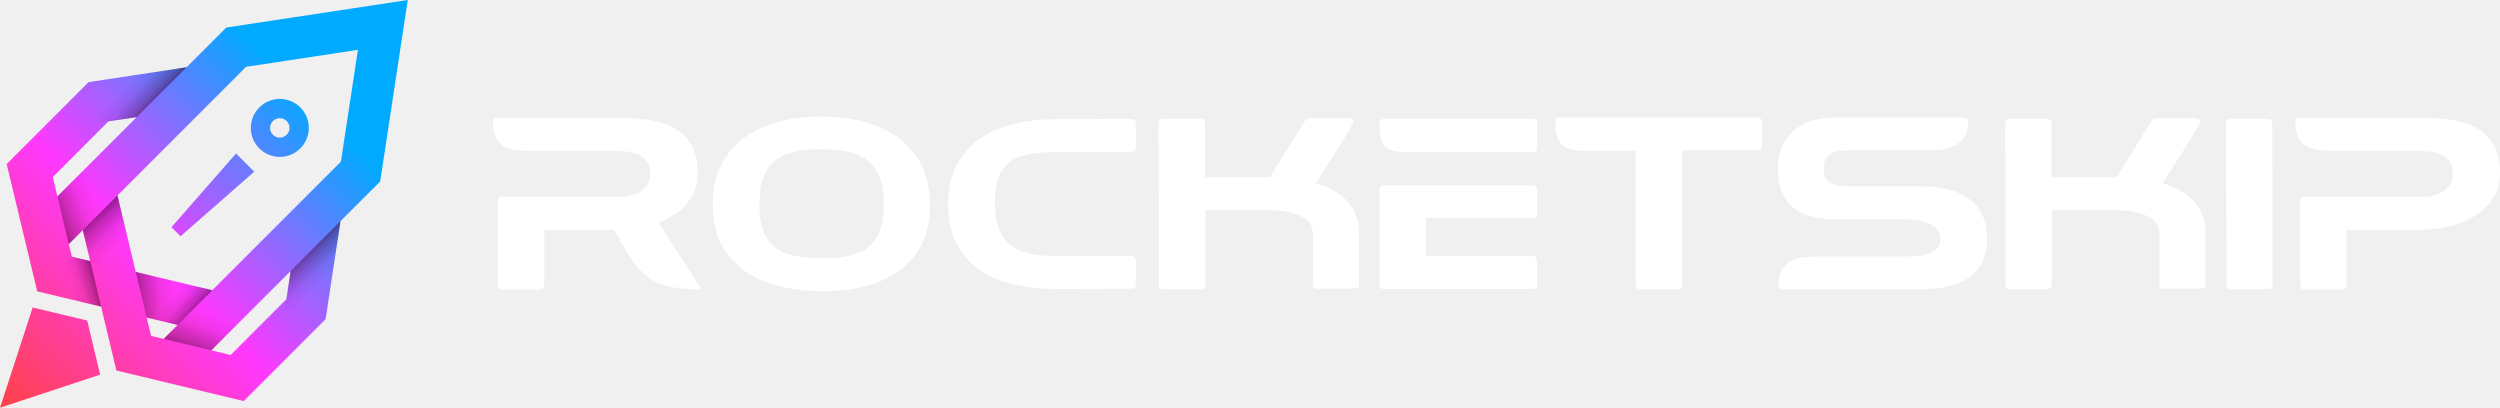
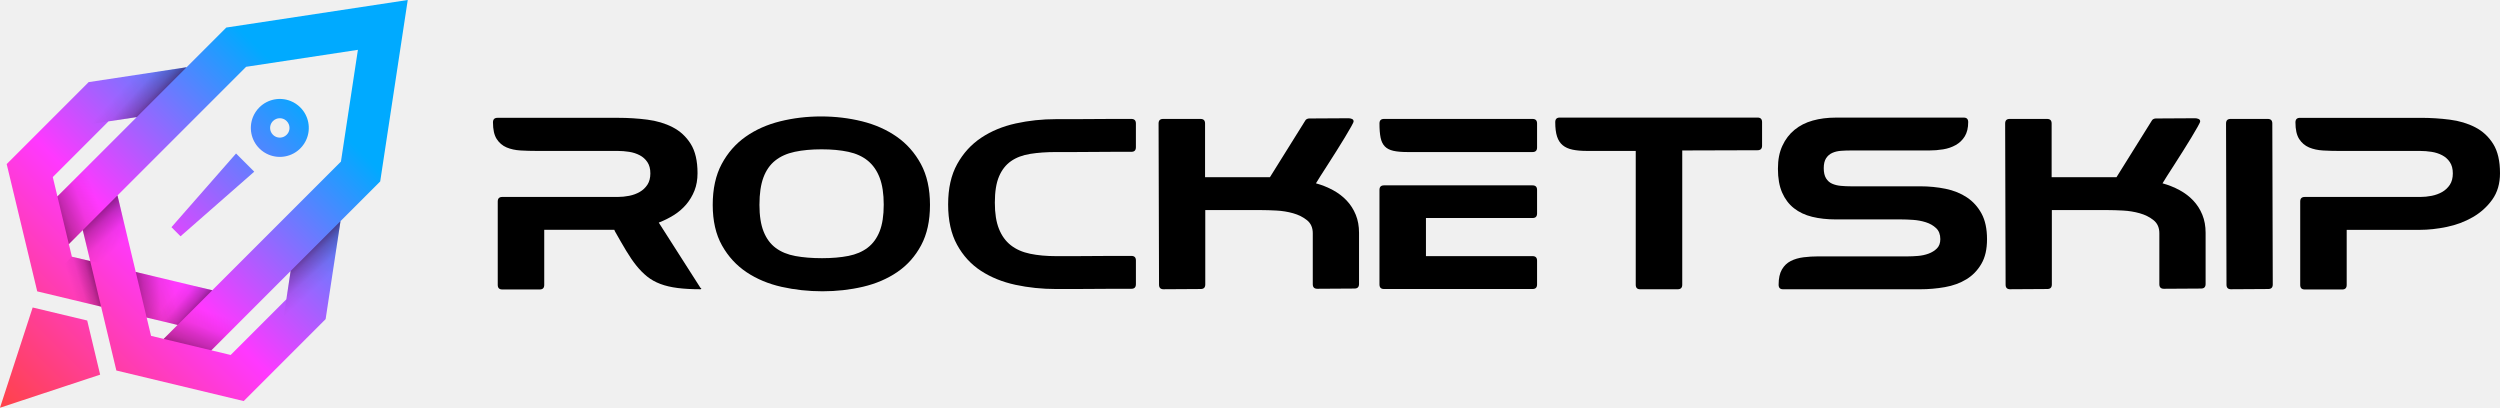
- <svg xmlns="http://www.w3.org/2000/svg" xmlns:xlink="http://www.w3.org/1999/xlink" id="Layer_1" data-name="Layer 1" viewBox="163.51 312.22 1882.5 307.02">
+ <svg xmlns="http://www.w3.org/2000/svg" xmlns:xlink="http://www.w3.org/1999/xlink" id="Layer_1" data-name="Layer 1" viewBox="167.72 312.22 1882.5 307.02">
  <defs>
    <style>
      .cls-1 {
        fill: url(#linear-gradient-12);
      }

      .cls-1, .cls-2, .cls-3, .cls-4, .cls-5, .cls-6, .cls-7, .cls-8, .cls-9, .cls-10, .cls-11, .cls-12, .cls-13 {
        stroke-width: 0px;
      }

      .cls-2 {
        fill: url(#linear-gradient);
      }

      .cls-3 {
        fill: url(#linear-gradient-6);
      }

-       .cls-4 {
+       .cls-5 {
        fill: url(#linear-gradient-11);
      }

-       .cls-5 {
+       .cls-6 {
        fill: url(#linear-gradient-5);
-       }
- 
-       .cls-6 {
-         fill: #fff;
      }

      .cls-7 {
        fill: url(#linear-gradient-2);
      }

      .cls-8 {
        fill: url(#linear-gradient-7);
      }

      .cls-9 {
        fill: url(#linear-gradient-3);
      }

      .cls-10 {
        fill: url(#linear-gradient-9);
      }

      .cls-11 {
        fill: url(#linear-gradient-8);
      }

      .cls-12 {
        fill: url(#linear-gradient-10);
      }

      .cls-13 {
        fill: url(#linear-gradient-4);
      }
    </style>
-     <linearGradient id="linear-gradient" x1="159.32" y1="622.73" x2="396.68" y2="387.59" gradientUnits="userSpaceOnUse">
+     <linearGradient id="linear-gradient" x1="163.53" y1="622.73" x2="400.89" y2="387.59" gradientUnits="userSpaceOnUse">
      <stop offset="0" stop-color="#ff4341" />
      <stop offset=".5" stop-color="#ff38ff" />
      <stop offset="1" stop-color="#0af" />
    </linearGradient>
-     <linearGradient id="linear-gradient-2" x1="159.07" y1="622.48" x2="396.42" y2="387.33" xlink:href="#linear-gradient" />
-     <linearGradient id="linear-gradient-3" x1="158.67" y1="622.07" x2="396.03" y2="386.93" xlink:href="#linear-gradient" />
-     <linearGradient id="linear-gradient-4" x1="158.79" y1="622.2" x2="396.15" y2="387.05" xlink:href="#linear-gradient" />
-     <linearGradient id="linear-gradient-5" x1="-1207.94" y1="2845.7" x2="-1187.09" y2="2803.16" gradientTransform="translate(3056.15 -684.6) rotate(45)" gradientUnits="userSpaceOnUse">
+     <linearGradient id="linear-gradient-2" x1="163.28" y1="622.48" x2="400.64" y2="387.33" xlink:href="#linear-gradient" />
+     <linearGradient id="linear-gradient-3" x1="162.88" y1="622.07" x2="400.24" y2="386.93" xlink:href="#linear-gradient" />
+     <linearGradient id="linear-gradient-4" x1="163" y1="622.2" x2="400.36" y2="387.05" xlink:href="#linear-gradient" />
+     <linearGradient id="linear-gradient-5" x1="-1914.42" y1="3136.6" x2="-1893.58" y2="3094.05" gradientTransform="translate(3765.61 -390.73) rotate(45)" gradientUnits="userSpaceOnUse">
      <stop offset="0" stop-color="#39002b" />
      <stop offset=".2" stop-color="#39002b" stop-opacity=".65" />
      <stop offset=".47" stop-color="#39002b" stop-opacity=".29" />
      <stop offset=".74" stop-color="#39002b" stop-opacity=".07" />
      <stop offset="1" stop-color="#39002b" stop-opacity="0" />
    </linearGradient>
-     <linearGradient id="linear-gradient-6" x1="-1187.24" y1="2815.14" x2="-1146.4" y2="2817.53" xlink:href="#linear-gradient-5" />
-     <linearGradient id="linear-gradient-7" x1="5632.38" y1="2845.7" x2="5653.23" y2="2803.16" gradientTransform="translate(6304.19 2563.44) rotate(-135) scale(1 -1)" xlink:href="#linear-gradient-5" />
-     <linearGradient id="linear-gradient-8" x1="-1117.76" y1="2848.1" x2="-1089.05" y2="2815.29" xlink:href="#linear-gradient-5" />
-     <linearGradient id="linear-gradient-9" x1="-1061.95" y1="2814.9" x2="-1091" y2="2817.12" xlink:href="#linear-gradient-5" />
-     <linearGradient id="linear-gradient-10" x1="-1054.86" y1="2741.42" x2="-1019.48" y2="2743.3" xlink:href="#linear-gradient-5" />
-     <linearGradient id="linear-gradient-11" x1="5150.07" y1="2741.42" x2="5185.44" y2="2743.3" gradientTransform="translate(5854.9 2114.14) rotate(-135) scale(1 -1)" xlink:href="#linear-gradient-5" />
-     <linearGradient id="linear-gradient-12" x1="-1137.37" y1="2841.04" x2="-1150.19" y2="2864.62" xlink:href="#linear-gradient-5" />
+     <linearGradient id="linear-gradient-6" x1="-1893.73" y1="3106.03" x2="-1852.89" y2="3108.43" xlink:href="#linear-gradient-5" />
+     <linearGradient id="linear-gradient-7" x1="6338.87" y1="3136.6" x2="6359.71" y2="3094.05" gradientTransform="translate(7013.66 2857.31) rotate(-135) scale(1 -1)" xlink:href="#linear-gradient-5" />
+     <linearGradient id="linear-gradient-8" x1="-1824.25" y1="3138.99" x2="-1795.54" y2="3106.18" xlink:href="#linear-gradient-5" />
+     <linearGradient id="linear-gradient-9" x1="-1768.43" y1="3105.79" x2="-1797.48" y2="3108.01" xlink:href="#linear-gradient-5" />
+     <linearGradient id="linear-gradient-10" x1="-1761.34" y1="3032.31" x2="-1725.97" y2="3034.19" xlink:href="#linear-gradient-5" />
+     <linearGradient id="linear-gradient-11" x1="5856.55" y1="3032.31" x2="5891.93" y2="3034.19" gradientTransform="translate(6564.36 2408.01) rotate(-135) scale(1 -1)" xlink:href="#linear-gradient-5" />
+     <linearGradient id="linear-gradient-12" x1="-1843.86" y1="3131.93" x2="-1856.67" y2="3155.51" xlink:href="#linear-gradient-5" />
  </defs>
  <g>
    <g>
-       <polygon class="cls-2" points="188.11 543.76 163.51 619.24 238.92 594.33 229.18 553.57 188.11 543.76" />
-       <path class="cls-7" d="m419.9,478.75h0s29.9-29.9,29.9-29.9l20.74-136.63-136.63,20.74-29.9,29.9-73.76,11.19-61.71,61.71,23.01,95.87.48.11,33.88,8.1,13.73,3.28h0s0,0,0,0l3.28,13.73,8.01,33.51.2.85,95.87,23.01,61.71-61.71,11.19-73.75Zm13.11-129.01l-12.77,84.16-96.87,96.87-14.37-3.43-3.45-.82-26.08-6.23h0s-13.27-3.17-13.27-3.17l-.46-.11-1.24-5.2-6.01-25.14-3.09-12.91-3.43-14.37,96.87-96.87,84.16-12.77Zm-229.76,95.81l41.94-41.94,21.29-3.23-49.2,49.2h0s-10.53,10.53-10.53,10.53l-3.49-14.56Zm22.61,39.96l2.16,9.02,3.41,14.28-13.73-3.28h-.06s-2.28-9.52-2.28-9.52l10.5-10.5Zm60.89,81.89l-9.51-2.28v-.06s-3.29-13.73-3.29-13.73l12.28,2.93,11.03,2.64-10.5,10.5Zm50.45,12.11l-14.56-3.49,59.73-59.73-3.23,21.28-41.94,41.94Z" />
-       <path class="cls-9" d="m352.79,412.7c.4,2.06,1.1,4.08,2.1,5.99,1,1.91,2.3,3.69,3.89,5.28,2.12,2.12,4.59,3.73,7.22,4.79,3.95,1.6,8.25,2,12.37,1.2,2.06-.4,4.08-1.1,5.99-2.1,1.91-1,3.69-2.3,5.28-3.89,2.12-2.12,3.73-4.59,4.79-7.22,1.6-3.95,2-8.25,1.2-12.37-.4-2.06-1.1-4.08-2.1-5.99-1-1.91-2.3-3.69-3.89-5.28-2.12-2.12-4.59-3.73-7.22-4.79-3.95-1.6-8.25-2-12.37-1.2-2.06.4-4.08,1.1-5.99,2.1-1.91,1-3.69,2.3-5.28,3.89-2.12,2.12-3.73,4.59-4.79,7.22-1.6,3.95-2,8.25-1.2,12.37Zm18.67-10.92c1.31-.53,2.77-.67,4.15-.4.69.13,1.36.37,1.99.7.63.33,1.22.76,1.77,1.31.73.73,1.25,1.54,1.6,2.41.53,1.31.67,2.77.4,4.15-.13.69-.37,1.36-.7,1.99-.33.63-.76,1.22-1.31,1.77-.73.73-1.54,1.25-2.41,1.6-1.31.53-2.77.67-4.15.4-.69-.13-1.36-.37-1.99-.7-.63-.33-1.22-.76-1.77-1.31-.73-.73-1.25-1.54-1.6-2.41-.53-1.31-.67-2.77-.4-4.15.13-.69.37-1.36.7-1.99.33-.63.76-1.22,1.31-1.77.73-.73,1.54-1.25,2.41-1.6Z" />
-       <polygon class="cls-13" points="292.61 483.29 299.46 490.14 354.95 441.5 341.26 427.8 292.61 483.29" />
+       <polygon class="cls-2" points="192.32 543.76 167.72 619.24 243.13 594.33 233.39 553.57 192.32 543.76" />
+       <path class="cls-7" d="m424.11,478.75h0s29.9-29.9,29.9-29.9l20.74-136.63-136.63,20.74-29.9,29.9-73.76,11.19-61.71,61.71,23.01,95.87.48.11,33.88,8.1,13.73,3.28h0s0,0,0,0l3.28,13.73,8.01,33.51.2.85,95.87,23.01,61.71-61.71,11.19-73.75Zm13.11-129.01l-12.77,84.16-96.87,96.87-14.37-3.43-3.45-.82-26.08-6.23h0s-13.27-3.17-13.27-3.17l-.46-.11-1.24-5.2-6.01-25.14-3.09-12.91-3.43-14.37,96.87-96.87,84.16-12.77Zm-229.76,95.81l41.94-41.94,21.29-3.23-49.2,49.2h0s-10.53,10.53-10.53,10.53l-3.49-14.56Zm22.61,39.96l2.16,9.02,3.41,14.28-13.73-3.28h-.06s-2.28-9.52-2.28-9.52l10.5-10.5Zm60.89,81.89l-9.51-2.28v-.06s-3.29-13.73-3.29-13.73l12.28,2.93,11.03,2.64-10.5,10.5Zm50.45,12.11l-14.56-3.49,59.73-59.73-3.23,21.28-41.94,41.94Z" />
+       <path class="cls-9" d="m357,412.7c.4,2.06,1.1,4.08,2.1,5.99,1,1.91,2.3,3.69,3.89,5.28,2.12,2.12,4.59,3.73,7.22,4.79,3.95,1.6,8.25,2,12.37,1.2,2.06-.4,4.08-1.1,5.99-2.1,1.91-1,3.69-2.3,5.28-3.89,2.12-2.12,3.73-4.59,4.79-7.22,1.6-3.95,2-8.25,1.2-12.37-.4-2.06-1.1-4.08-2.1-5.99-1-1.91-2.3-3.69-3.89-5.28-2.12-2.12-4.59-3.73-7.22-4.79-3.95-1.6-8.25-2-12.37-1.2-2.06.4-4.08,1.1-5.99,2.1-1.91,1-3.69,2.3-5.28,3.89-2.12,2.12-3.73,4.59-4.79,7.22-1.6,3.95-2,8.25-1.2,12.37Zm18.67-10.92c1.31-.53,2.77-.67,4.15-.4.69.13,1.36.37,1.99.7.63.33,1.22.76,1.77,1.31.73.73,1.25,1.54,1.6,2.41.53,1.31.67,2.77.4,4.15-.13.69-.37,1.36-.7,1.99-.33.63-.76,1.22-1.31,1.77-.73.73-1.54,1.25-2.41,1.6-1.31.53-2.77.67-4.15.4-.69-.13-1.36-.37-1.99-.7-.63-.33-1.22-.76-1.77-1.31-.73-.73-1.25-1.54-1.6-2.41-.53-1.31-.67-2.77-.4-4.15.13-.69.37-1.36.7-1.99.33-.63.76-1.22,1.31-1.77.73-.73,1.54-1.25,2.41-1.6Z" />
+       <polygon class="cls-13" points="296.82 483.29 303.67 490.14 359.16 441.5 345.47 427.8 296.82 483.29" />
    </g>
-     <polygon class="cls-5" points="206.74 460.12 215.35 496.01 265.08 446.28 242.82 424.03 206.74 460.12" />
-     <polygon class="cls-3" points="251.97 459.39 225.85 485.51 231.42 508.81 265.74 517.01 251.97 459.39" />
-     <polygon class="cls-8" points="322.64 576.01 286.75 567.4 336.47 517.67 358.72 539.93 322.64 576.01" />
-     <polygon class="cls-11" points="323.36 530.78 297.24 556.9 273.94 551.33 265.74 517.01 323.36 530.78" />
-     <polygon class="cls-10" points="323.36 530.78 297.24 556.9 273.94 551.33 265.74 517.01 323.36 530.78" />
-     <polygon class="cls-12" points="419.9 478.75 382.37 516.28 371.17 590.04 408.7 552.51 419.9 478.75" />
-     <polygon class="cls-4" points="304 362.85 266.47 400.38 192.71 411.58 230.25 374.05 304 362.85" />
-     <polygon class="cls-1" points="231.42 508.81 239.63 543.13 191.54 531.63 217.67 505.5 231.42 508.81" />
+     <polygon class="cls-6" points="210.95 460.12 219.57 496.01 269.29 446.28 247.04 424.03 210.95 460.12" />
+     <polygon class="cls-3" points="256.18 459.39 230.06 485.51 235.63 508.81 269.95 517.01 256.18 459.39" />
+     <polygon class="cls-8" points="326.85 576.01 290.96 567.4 340.68 517.67 362.93 539.93 326.85 576.01" />
+     <polygon class="cls-11" points="327.57 530.78 301.46 556.9 278.15 551.33 269.95 517.01 327.57 530.78" />
+     <polygon class="cls-10" points="327.57 530.78 301.46 556.9 278.15 551.33 269.95 517.01 327.57 530.78" />
+     <polygon class="cls-12" points="424.11 478.75 386.58 516.28 375.38 590.04 412.91 552.51 424.11 478.75" />
+     <polygon class="cls-5" points="308.21 362.85 270.68 400.38 196.93 411.58 234.46 374.05 308.21 362.85" />
+     <polygon class="cls-1" points="235.63 508.81 243.84 543.13 195.75 531.63 221.88 505.5 235.63 508.81" />
  </g>
  <g>
-     <path class="cls-6" d="m691.14,530.03c-6.6,0-12.38-.31-17.33-.94-4.95-.62-9.31-1.65-13.06-3.07-3.76-1.42-7.06-3.27-9.9-5.55-2.85-2.28-5.55-5.01-8.12-8.2-2.56-3.19-5.12-6.92-7.68-11.19-2.56-4.27-5.38-9.14-8.45-14.6-.23-.45-.4-.85-.51-1.2h-52.77v41.5c0,2.28-1.14,3.41-3.42,3.41h-28.18c-2.28,0-3.41-1.14-3.41-3.41v-62.84c0-2.28,1.14-3.42,3.41-3.42h86.92c2.85,0,5.72-.28,8.62-.85,2.91-.57,5.55-1.54,7.94-2.9,2.39-1.37,4.32-3.19,5.81-5.46,1.48-2.28,2.22-5.12,2.22-8.54s-.74-6.23-2.22-8.45c-1.48-2.22-3.41-3.95-5.81-5.21-2.39-1.25-5.04-2.11-7.94-2.56-2.9-.45-5.78-.68-8.62-.68h-60.79c-4.21,0-8.31-.11-12.29-.34-3.99-.23-7.51-1-10.59-2.3s-5.55-3.42-7.43-6.32c-1.88-2.9-2.82-7.09-2.82-12.55,0-2.28,1.14-3.42,3.41-3.42h90.85c7.51,0,14.83.46,21.94,1.37,7.11.91,13.49,2.82,19.12,5.72,5.64,2.9,10.16,7.09,13.58,12.55,3.42,5.46,5.13,12.81,5.13,22.03,0,4.9-.77,9.28-2.3,13.15-1.54,3.87-3.62,7.34-6.23,10.42-2.62,3.08-5.69,5.72-9.22,7.94s-7.34,4.13-11.44,5.72l31.42,49.18h.17l.51.51-.51.51Z" />
-     <path class="cls-6" d="m782.84,531.56c-10.58,0-20.83-1.11-30.74-3.33-9.9-2.22-18.7-5.89-26.38-11.01-7.68-5.12-13.86-11.84-18.53-20.15-4.67-8.31-7-18.5-7-30.57s2.24-22.31,6.74-30.74c4.5-8.42,10.5-15.28,18.02-20.58,7.51-5.29,16.19-9.16,26.04-11.61,9.85-2.45,20.12-3.67,30.82-3.67s20.97,1.23,30.83,3.67c9.84,2.45,18.55,6.32,26.13,11.61,7.57,5.29,13.63,12.15,18.19,20.58,4.55,8.43,6.83,18.67,6.83,30.74s-2.22,22.09-6.66,30.4c-4.44,8.31-10.42,15.03-17.93,20.15-7.51,5.12-16.14,8.82-25.87,11.1-9.73,2.27-19.89,3.41-30.48,3.41Zm-47.47-65.23c0,8.31,1.05,15.09,3.16,20.32,2.11,5.24,5.15,9.34,9.14,12.3,3.98,2.96,8.91,4.98,14.77,6.06s12.55,1.62,20.07,1.62,14.14-.57,19.89-1.71c5.74-1.14,10.58-3.21,14.52-6.23,3.93-3.01,6.91-7.11,8.96-12.29,2.05-5.18,3.08-11.87,3.08-20.07s-1.03-14.97-3.08-20.32c-2.05-5.35-5.04-9.62-8.96-12.81-3.93-3.19-8.8-5.41-14.6-6.66-5.8-1.25-12.52-1.88-20.15-1.88s-14.38.63-20.24,1.88c-5.86,1.25-10.76,3.45-14.68,6.58-3.93,3.13-6.89,7.37-8.88,12.72-1.99,5.35-2.99,12.18-2.99,20.49Z" />
-     <path class="cls-6" d="m1018.84,526.27c0,2.28-1.14,3.41-3.41,3.41h-14.17l-28.35.17h-14.17c-10.59,0-20.78-1.05-30.57-3.16-9.79-2.11-18.44-5.61-25.96-10.5-7.51-4.89-13.52-11.44-18.02-19.64-4.5-8.2-6.74-18.33-6.74-30.4s2.27-22.2,6.83-30.4c4.55-8.2,10.59-14.8,18.1-19.81,7.51-5.01,16.16-8.59,25.96-10.76,9.79-2.16,19.92-3.24,30.4-3.24h14.17l28.35-.17h14.17c2.27,0,3.41,1.14,3.41,3.42v17.93c0,2.28-1.14,3.42-3.41,3.42h-14.17l-28.35.17h-14.17c-7.18,0-13.63.46-19.38,1.37-5.75.91-10.59,2.73-14.52,5.46-3.93,2.73-6.95,6.58-9.05,11.53-2.11,4.95-3.16,11.53-3.16,19.72s1.03,14.55,3.08,19.73c2.05,5.18,5.04,9.31,8.96,12.38,3.93,3.07,8.77,5.21,14.52,6.4,5.75,1.2,12.27,1.79,19.56,1.79h14.17l28.35-.17h14.17c2.27,0,3.41,1.14,3.41,3.42v17.93Z" />
-     <path class="cls-6" d="m1039.68,530.03c-2.28,0-3.42-1.14-3.42-3.42l-.34-121.42c0-2.28,1.14-3.42,3.41-3.42h28.18c2.27,0,3.41,1.14,3.41,3.42v40.47h48.84l26.64-42.69c.23-.46.63-.83,1.19-1.11.57-.28,1.14-.43,1.71-.43l29.72-.17c.79,0,1.62.17,2.47.51.86.34,1.28.97,1.28,1.88,0,.46-.63,1.79-1.88,4.01-1.25,2.22-2.82,4.9-4.7,8.03-1.88,3.13-3.96,6.49-6.23,10.07-2.28,3.59-4.47,7.03-6.57,10.33-2.11,3.3-3.99,6.23-5.64,8.79-1.65,2.56-2.76,4.36-3.33,5.38,4.55,1.26,8.82,2.96,12.81,5.12,3.98,2.16,7.43,4.78,10.33,7.86,2.9,3.07,5.18,6.63,6.83,10.67,1.65,4.04,2.47,8.57,2.47,13.58v38.59c0,2.28-1.14,3.42-3.41,3.42l-28.01.17c-2.28,0-3.41-1.14-3.41-3.41v-38.42c0-4.21-1.45-7.48-4.36-9.82-2.9-2.33-6.37-4.07-10.42-5.21-4.04-1.14-8.26-1.82-12.63-2.05-4.38-.23-8.06-.34-11.02-.34h-42.52v56.01c0,2.28-1.14,3.42-3.41,3.42l-28.01.17Z" />
-     <path class="cls-6" d="m1202.25,405.19c0-2.28,1.14-3.42,3.41-3.42h111.85c2.27,0,3.41,1.14,3.41,3.42v18.1c0,2.28-1.14,3.42-3.41,3.42h-94.09c-4.44,0-8.03-.31-10.76-.94-2.73-.62-4.87-1.73-6.4-3.33-1.54-1.59-2.59-3.78-3.16-6.57-.57-2.79-.85-6.35-.85-10.67Zm3.41,124.66c-2.28,0-3.41-1.14-3.41-3.42v-71.21c0-2.28,1.14-3.42,3.41-3.42h111.85c2.27,0,3.41,1.14,3.41,3.42v17.76c0,2.28-1.14,3.41-3.41,3.41h-80.26v28.69h80.26c2.27,0,3.41,1.14,3.41,3.42v17.93c0,2.28-1.14,3.42-3.41,3.42h-111.85Z" />
-     <path class="cls-6" d="m1398.46,530.03c-2.16,0-3.24-1.14-3.24-3.42v-100.75h-36.88c-4.1,0-7.66-.31-10.67-.94-3.02-.62-5.49-1.73-7.43-3.33-1.94-1.59-3.36-3.78-4.27-6.58-.91-2.79-1.36-6.4-1.36-10.84,0-2.28,1.14-3.42,3.41-3.42h148.91c2.28,0,3.42,1.14,3.42,3.42v17.76c0,2.28-1.14,3.42-3.42,3.42l-56.69.17v101.1c0,2.28-1.14,3.42-3.41,3.42h-28.35Z" />
-     <path class="cls-6" d="m1506.05,530.03c-2.16,0-3.24-1.14-3.24-3.42,0-4.78.82-8.59,2.47-11.44,1.65-2.84,3.87-4.98,6.66-6.4,2.79-1.42,6-2.36,9.65-2.82,3.64-.45,7.4-.68,11.27-.68h67.46c2.16,0,4.64-.11,7.43-.34,2.79-.23,5.43-.79,7.94-1.71,2.5-.91,4.61-2.22,6.32-3.93,1.71-1.71,2.56-4.04,2.56-7,0-3.53-1.05-6.29-3.16-8.28-2.11-1.99-4.7-3.47-7.77-4.44-3.08-.97-6.29-1.56-9.65-1.79-3.36-.23-6.35-.34-8.97-.34h-49.18c-6.49,0-12.41-.65-17.76-1.96-5.35-1.31-9.94-3.47-13.75-6.49-3.82-3.02-6.77-6.94-8.88-11.78-2.11-4.84-3.16-10.79-3.16-17.84s1.11-12.49,3.33-17.33c2.22-4.84,5.26-8.85,9.14-12.04,3.87-3.19,8.45-5.52,13.74-7,5.29-1.48,11.07-2.22,17.34-2.22h96.48c2.16,0,3.24,1.14,3.24,3.42,0,4.33-.86,7.88-2.56,10.67-1.71,2.79-3.99,4.98-6.83,6.57-2.85,1.6-6.01,2.68-9.48,3.24-3.47.57-7.03.85-10.67.85h-58.91c-2.51,0-4.96.09-7.34.26-2.39.17-4.55.68-6.49,1.54-1.94.85-3.5,2.19-4.7,4.01-1.19,1.82-1.79,4.33-1.79,7.51s.57,5.72,1.71,7.6c1.14,1.88,2.67,3.24,4.61,4.1,1.93.85,4.12,1.4,6.57,1.62,2.44.23,4.92.34,7.43.34h52.25c6.71,0,13.12.63,19.21,1.88,6.09,1.25,11.44,3.41,16.05,6.49,4.61,3.07,8.28,7.15,11.02,12.21,2.73,5.07,4.1,11.47,4.1,19.21s-1.42,13.72-4.27,18.62c-2.85,4.9-6.6,8.77-11.27,11.61-4.67,2.85-10.05,4.81-16.14,5.89-6.09,1.08-12.32,1.62-18.7,1.62h-103.31Z" />
-     <path class="cls-6" d="m1677.15,530.03c-2.28,0-3.42-1.14-3.42-3.42l-.34-121.42c0-2.28,1.14-3.42,3.41-3.42h28.18c2.27,0,3.41,1.14,3.41,3.42v40.47h48.84l26.64-42.69c.23-.46.63-.83,1.19-1.11.57-.28,1.14-.43,1.71-.43l29.72-.17c.79,0,1.62.17,2.47.51.86.34,1.28.97,1.28,1.88,0,.46-.63,1.79-1.88,4.01-1.25,2.22-2.82,4.9-4.7,8.03-1.88,3.13-3.96,6.49-6.23,10.07-2.28,3.59-4.47,7.03-6.57,10.33-2.11,3.3-3.99,6.23-5.64,8.79-1.65,2.56-2.76,4.36-3.33,5.38,4.55,1.26,8.82,2.96,12.81,5.12,3.98,2.16,7.43,4.78,10.33,7.86,2.9,3.07,5.18,6.63,6.83,10.67,1.65,4.04,2.47,8.57,2.47,13.58v38.59c0,2.28-1.14,3.42-3.41,3.42l-28.01.17c-2.28,0-3.41-1.14-3.41-3.41v-38.42c0-4.21-1.45-7.48-4.36-9.82-2.9-2.33-6.37-4.07-10.42-5.21-4.04-1.14-8.26-1.82-12.63-2.05-4.38-.23-8.06-.34-11.02-.34h-42.52v56.01c0,2.28-1.14,3.42-3.41,3.42l-28.01.17Z" />
-     <path class="cls-6" d="m1843.48,530.03c-2.28,0-3.42-1.14-3.42-3.42l-.34-121.42c0-2.28,1.14-3.42,3.41-3.42h28.01c2.28,0,3.42,1.14,3.42,3.42l.34,121.24c0,2.28-1.14,3.42-3.41,3.42l-28.01.17Z" />
-     <path class="cls-6" d="m1898.98,530.2c-2.28,0-3.41-1.14-3.41-3.41v-62.84c0-2.28,1.14-3.42,3.41-3.42h86.92c2.85,0,5.72-.28,8.62-.85,2.91-.57,5.55-1.54,7.94-2.9,2.39-1.37,4.32-3.19,5.81-5.46,1.48-2.28,2.22-5.12,2.22-8.54s-.74-6.23-2.22-8.45c-1.48-2.22-3.41-3.95-5.81-5.21-2.39-1.25-5.04-2.11-7.94-2.56-2.9-.45-5.78-.68-8.62-.68h-60.79c-4.21,0-8.31-.11-12.29-.34-3.99-.23-7.51-1-10.59-2.3-3.08-1.31-5.55-3.42-7.43-6.32-1.88-2.9-2.82-7.09-2.82-12.55,0-2.28,1.14-3.42,3.41-3.42h90.85c7.51,0,14.83.46,21.94,1.37,7.11.91,13.49,2.82,19.12,5.72,5.64,2.9,10.16,7.09,13.58,12.55,3.42,5.46,5.13,12.81,5.13,22.03,0,7.85-1.94,14.49-5.81,19.89-3.87,5.41-8.77,9.82-14.68,13.23-5.92,3.42-12.44,5.86-19.55,7.34-7.12,1.48-13.92,2.22-20.41,2.22h-54.99v41.5c0,2.28-1.14,3.41-3.42,3.41h-28.18Z" />
+     <path class="cls-4" d="m695.35,530.03c-6.6,0-12.38-.31-17.33-.94-4.95-.62-9.31-1.65-13.06-3.07-3.76-1.42-7.06-3.27-9.9-5.55-2.85-2.28-5.55-5.01-8.12-8.2-2.56-3.19-5.12-6.92-7.68-11.19-2.56-4.27-5.38-9.14-8.45-14.6-.23-.45-.4-.85-.51-1.2h-52.77v41.5c0,2.28-1.14,3.41-3.42,3.41h-28.18c-2.28,0-3.41-1.14-3.41-3.41v-62.84c0-2.28,1.14-3.42,3.41-3.42h86.92c2.85,0,5.72-.28,8.62-.85,2.91-.57,5.55-1.54,7.94-2.9,2.39-1.37,4.32-3.19,5.81-5.46,1.48-2.28,2.22-5.12,2.22-8.54s-.74-6.23-2.22-8.45c-1.48-2.22-3.41-3.95-5.81-5.21-2.39-1.25-5.04-2.11-7.94-2.56-2.9-.45-5.78-.68-8.62-.68h-60.79c-4.21,0-8.31-.11-12.29-.34-3.99-.23-7.51-1-10.59-2.3-3.08-1.31-5.55-3.42-7.43-6.32-1.88-2.9-2.82-7.09-2.82-12.55,0-2.28,1.14-3.42,3.41-3.42h90.85c7.51,0,14.83.46,21.94,1.37,7.11.91,13.49,2.82,19.12,5.72,5.64,2.9,10.16,7.09,13.58,12.55,3.42,5.46,5.13,12.81,5.13,22.03,0,4.9-.77,9.28-2.3,13.15-1.54,3.87-3.62,7.34-6.23,10.42-2.62,3.08-5.69,5.72-9.22,7.94-3.53,2.22-7.34,4.13-11.44,5.72l31.42,49.18h.17l.51.51-.51.51Z" />
+     <path class="cls-4" d="m787.05,531.56c-10.58,0-20.83-1.11-30.74-3.33-9.9-2.22-18.7-5.89-26.38-11.01s-13.86-11.84-18.53-20.15c-4.67-8.31-7-18.5-7-30.57s2.24-22.31,6.74-30.74c4.5-8.42,10.5-15.28,18.02-20.58,7.51-5.29,16.19-9.16,26.04-11.61,9.85-2.45,20.12-3.67,30.82-3.67s20.97,1.23,30.83,3.67c9.84,2.45,18.55,6.32,26.13,11.61,7.57,5.29,13.63,12.15,18.19,20.58,4.55,8.43,6.83,18.67,6.83,30.74s-2.22,22.09-6.66,30.4c-4.44,8.31-10.42,15.03-17.93,20.15-7.51,5.12-16.14,8.82-25.87,11.1-9.73,2.27-19.89,3.41-30.48,3.41Zm-47.47-65.23c0,8.31,1.05,15.09,3.16,20.32,2.11,5.24,5.15,9.34,9.14,12.3,3.98,2.96,8.91,4.98,14.77,6.06,5.86,1.08,12.55,1.62,20.07,1.62s14.14-.57,19.89-1.71c5.74-1.14,10.58-3.21,14.52-6.23,3.93-3.01,6.91-7.11,8.96-12.29,2.05-5.18,3.08-11.87,3.08-20.07s-1.03-14.97-3.08-20.32c-2.05-5.35-5.04-9.62-8.96-12.81-3.93-3.19-8.8-5.41-14.6-6.66-5.8-1.25-12.52-1.88-20.15-1.88s-14.38.63-20.24,1.88c-5.86,1.25-10.76,3.45-14.68,6.58-3.93,3.13-6.89,7.37-8.88,12.72-1.99,5.35-2.99,12.18-2.99,20.49Z" />
+     <path class="cls-4" d="m1023.05,526.27c0,2.28-1.14,3.41-3.41,3.41h-14.17l-28.35.17h-14.17c-10.59,0-20.78-1.05-30.57-3.16-9.79-2.11-18.44-5.61-25.96-10.5-7.51-4.89-13.52-11.44-18.02-19.64-4.5-8.2-6.74-18.33-6.74-30.4s2.27-22.2,6.83-30.4c4.55-8.2,10.59-14.8,18.1-19.81,7.51-5.01,16.16-8.59,25.96-10.76,9.79-2.16,19.92-3.24,30.4-3.24h14.17l28.35-.17h14.17c2.27,0,3.41,1.14,3.41,3.42v17.93c0,2.28-1.14,3.42-3.41,3.42h-14.17l-28.35.17h-14.17c-7.18,0-13.63.46-19.38,1.37-5.75.91-10.59,2.73-14.52,5.46-3.93,2.73-6.95,6.58-9.05,11.53-2.11,4.95-3.16,11.53-3.16,19.72s1.03,14.55,3.08,19.73c2.05,5.18,5.04,9.31,8.96,12.38,3.93,3.07,8.77,5.21,14.52,6.4,5.75,1.2,12.27,1.79,19.56,1.79h14.17l28.35-.17h14.17c2.27,0,3.41,1.14,3.41,3.42v17.93Z" />
+     <path class="cls-4" d="m1043.89,530.03c-2.28,0-3.42-1.14-3.42-3.42l-.34-121.42c0-2.28,1.14-3.42,3.41-3.42h28.18c2.27,0,3.41,1.14,3.41,3.42v40.47h48.84l26.64-42.69c.23-.46.63-.83,1.19-1.11.57-.28,1.14-.43,1.71-.43l29.72-.17c.79,0,1.62.17,2.47.51.86.34,1.28.97,1.28,1.88,0,.46-.63,1.79-1.88,4.01-1.25,2.22-2.82,4.9-4.7,8.03-1.88,3.13-3.96,6.49-6.23,10.07-2.28,3.59-4.47,7.03-6.57,10.33-2.11,3.3-3.99,6.23-5.64,8.79-1.65,2.56-2.76,4.36-3.33,5.38,4.55,1.26,8.82,2.96,12.81,5.12,3.98,2.16,7.43,4.78,10.33,7.86,2.9,3.07,5.18,6.63,6.83,10.67,1.65,4.04,2.47,8.57,2.47,13.58v38.59c0,2.28-1.14,3.42-3.41,3.42l-28.01.17c-2.28,0-3.41-1.14-3.41-3.41v-38.42c0-4.21-1.45-7.48-4.36-9.82-2.9-2.33-6.37-4.07-10.42-5.21-4.04-1.14-8.26-1.82-12.63-2.05-4.38-.23-8.06-.34-11.02-.34h-42.52v56.01c0,2.28-1.14,3.42-3.41,3.42l-28.01.17Z" />
+     <path class="cls-4" d="m1206.46,405.19c0-2.28,1.14-3.42,3.41-3.42h111.85c2.27,0,3.41,1.14,3.41,3.42v18.1c0,2.28-1.14,3.42-3.41,3.42h-94.09c-4.44,0-8.03-.31-10.76-.94-2.73-.62-4.87-1.73-6.4-3.33-1.54-1.59-2.59-3.78-3.16-6.57-.57-2.79-.85-6.35-.85-10.67Zm3.41,124.66c-2.28,0-3.41-1.14-3.41-3.42v-71.21c0-2.28,1.14-3.42,3.41-3.42h111.85c2.27,0,3.41,1.14,3.41,3.42v17.76c0,2.28-1.14,3.41-3.41,3.41h-80.26v28.69h80.26c2.27,0,3.41,1.14,3.41,3.42v17.93c0,2.28-1.14,3.42-3.41,3.42h-111.85Z" />
+     <path class="cls-4" d="m1402.67,530.03c-2.16,0-3.24-1.14-3.24-3.42v-100.75h-36.88c-4.1,0-7.66-.31-10.67-.94-3.02-.62-5.49-1.73-7.43-3.33-1.94-1.59-3.36-3.78-4.27-6.58-.91-2.79-1.36-6.4-1.36-10.84,0-2.28,1.14-3.42,3.41-3.42h148.91c2.28,0,3.42,1.14,3.42,3.42v17.76c0,2.28-1.14,3.42-3.42,3.42l-56.69.17v101.1c0,2.28-1.14,3.42-3.41,3.42h-28.35Z" />
+     <path class="cls-4" d="m1510.26,530.03c-2.16,0-3.24-1.14-3.24-3.42,0-4.78.82-8.59,2.47-11.44,1.65-2.84,3.87-4.98,6.66-6.4,2.79-1.42,6-2.36,9.65-2.82,3.64-.45,7.4-.68,11.27-.68h67.46c2.16,0,4.64-.11,7.43-.34,2.79-.23,5.43-.79,7.94-1.71,2.5-.91,4.61-2.22,6.32-3.93,1.71-1.71,2.56-4.04,2.56-7,0-3.53-1.05-6.29-3.16-8.28-2.11-1.99-4.7-3.47-7.77-4.44-3.08-.97-6.29-1.56-9.65-1.79-3.36-.23-6.35-.34-8.97-.34h-49.18c-6.49,0-12.41-.65-17.76-1.96-5.35-1.31-9.94-3.47-13.75-6.49-3.82-3.02-6.77-6.94-8.88-11.78-2.11-4.84-3.16-10.79-3.16-17.84s1.11-12.49,3.33-17.33c2.22-4.84,5.26-8.85,9.14-12.04,3.87-3.19,8.45-5.52,13.74-7,5.29-1.48,11.07-2.22,17.34-2.22h96.48c2.16,0,3.24,1.14,3.24,3.42,0,4.33-.86,7.88-2.56,10.67-1.71,2.79-3.99,4.98-6.83,6.57-2.85,1.6-6.01,2.68-9.48,3.24-3.47.57-7.03.85-10.67.85h-58.91c-2.51,0-4.96.09-7.34.26-2.39.17-4.55.68-6.49,1.54-1.94.85-3.5,2.19-4.7,4.01-1.19,1.82-1.79,4.33-1.79,7.51s.57,5.72,1.71,7.6c1.14,1.88,2.67,3.24,4.61,4.1,1.93.85,4.12,1.4,6.57,1.62,2.44.23,4.92.34,7.43.34h52.25c6.71,0,13.12.63,19.21,1.88,6.09,1.25,11.44,3.41,16.05,6.49,4.61,3.07,8.28,7.15,11.02,12.21,2.73,5.07,4.1,11.47,4.1,19.21s-1.42,13.72-4.27,18.62c-2.85,4.9-6.6,8.77-11.27,11.61-4.67,2.85-10.05,4.81-16.14,5.89-6.09,1.08-12.32,1.62-18.7,1.62h-103.31Z" />
+     <path class="cls-4" d="m1681.36,530.03c-2.28,0-3.42-1.14-3.42-3.42l-.34-121.42c0-2.28,1.14-3.42,3.41-3.42h28.18c2.27,0,3.41,1.14,3.41,3.42v40.47h48.84l26.64-42.69c.23-.46.63-.83,1.19-1.11.57-.28,1.14-.43,1.71-.43l29.72-.17c.79,0,1.62.17,2.47.51.86.34,1.28.97,1.28,1.88,0,.46-.63,1.79-1.88,4.01-1.25,2.22-2.82,4.9-4.7,8.03-1.88,3.13-3.96,6.49-6.23,10.07-2.28,3.59-4.47,7.03-6.57,10.33-2.11,3.3-3.99,6.23-5.64,8.79-1.65,2.56-2.76,4.36-3.33,5.38,4.55,1.26,8.82,2.96,12.81,5.12,3.98,2.16,7.43,4.78,10.33,7.86,2.9,3.07,5.18,6.63,6.83,10.67,1.65,4.04,2.47,8.57,2.47,13.58v38.59c0,2.28-1.14,3.42-3.41,3.42l-28.01.17c-2.28,0-3.41-1.14-3.41-3.41v-38.42c0-4.21-1.45-7.48-4.36-9.82-2.9-2.33-6.37-4.07-10.42-5.21-4.04-1.14-8.26-1.82-12.63-2.05-4.38-.23-8.06-.34-11.02-.34h-42.52v56.01c0,2.28-1.14,3.42-3.41,3.42l-28.01.17Z" />
+     <path class="cls-4" d="m1847.69,530.03c-2.28,0-3.42-1.14-3.42-3.42l-.34-121.42c0-2.28,1.14-3.42,3.41-3.42h28.01c2.28,0,3.42,1.14,3.42,3.42l.34,121.24c0,2.28-1.14,3.42-3.41,3.42l-28.01.17Z" />
+     <path class="cls-4" d="m1903.19,530.2c-2.28,0-3.41-1.14-3.41-3.41v-62.84c0-2.28,1.14-3.42,3.41-3.42h86.92c2.85,0,5.72-.28,8.62-.85,2.91-.57,5.55-1.54,7.94-2.9,2.39-1.37,4.32-3.19,5.81-5.46,1.48-2.28,2.22-5.12,2.22-8.54s-.74-6.23-2.22-8.45c-1.48-2.22-3.41-3.95-5.81-5.21-2.39-1.25-5.04-2.11-7.94-2.56-2.9-.45-5.78-.68-8.62-.68h-60.79c-4.21,0-8.31-.11-12.29-.34-3.99-.23-7.51-1-10.59-2.3-3.08-1.31-5.55-3.42-7.43-6.32-1.88-2.9-2.82-7.09-2.82-12.55,0-2.28,1.14-3.42,3.41-3.42h90.85c7.51,0,14.83.46,21.94,1.37,7.11.91,13.49,2.82,19.12,5.72,5.64,2.9,10.16,7.09,13.58,12.55,3.42,5.46,5.13,12.81,5.13,22.03,0,7.85-1.94,14.49-5.81,19.89-3.87,5.41-8.77,9.82-14.68,13.23-5.92,3.42-12.44,5.86-19.55,7.34-7.12,1.48-13.92,2.22-20.41,2.22h-54.99v41.5c0,2.28-1.14,3.41-3.42,3.41h-28.18Z" />
  </g>
</svg>
